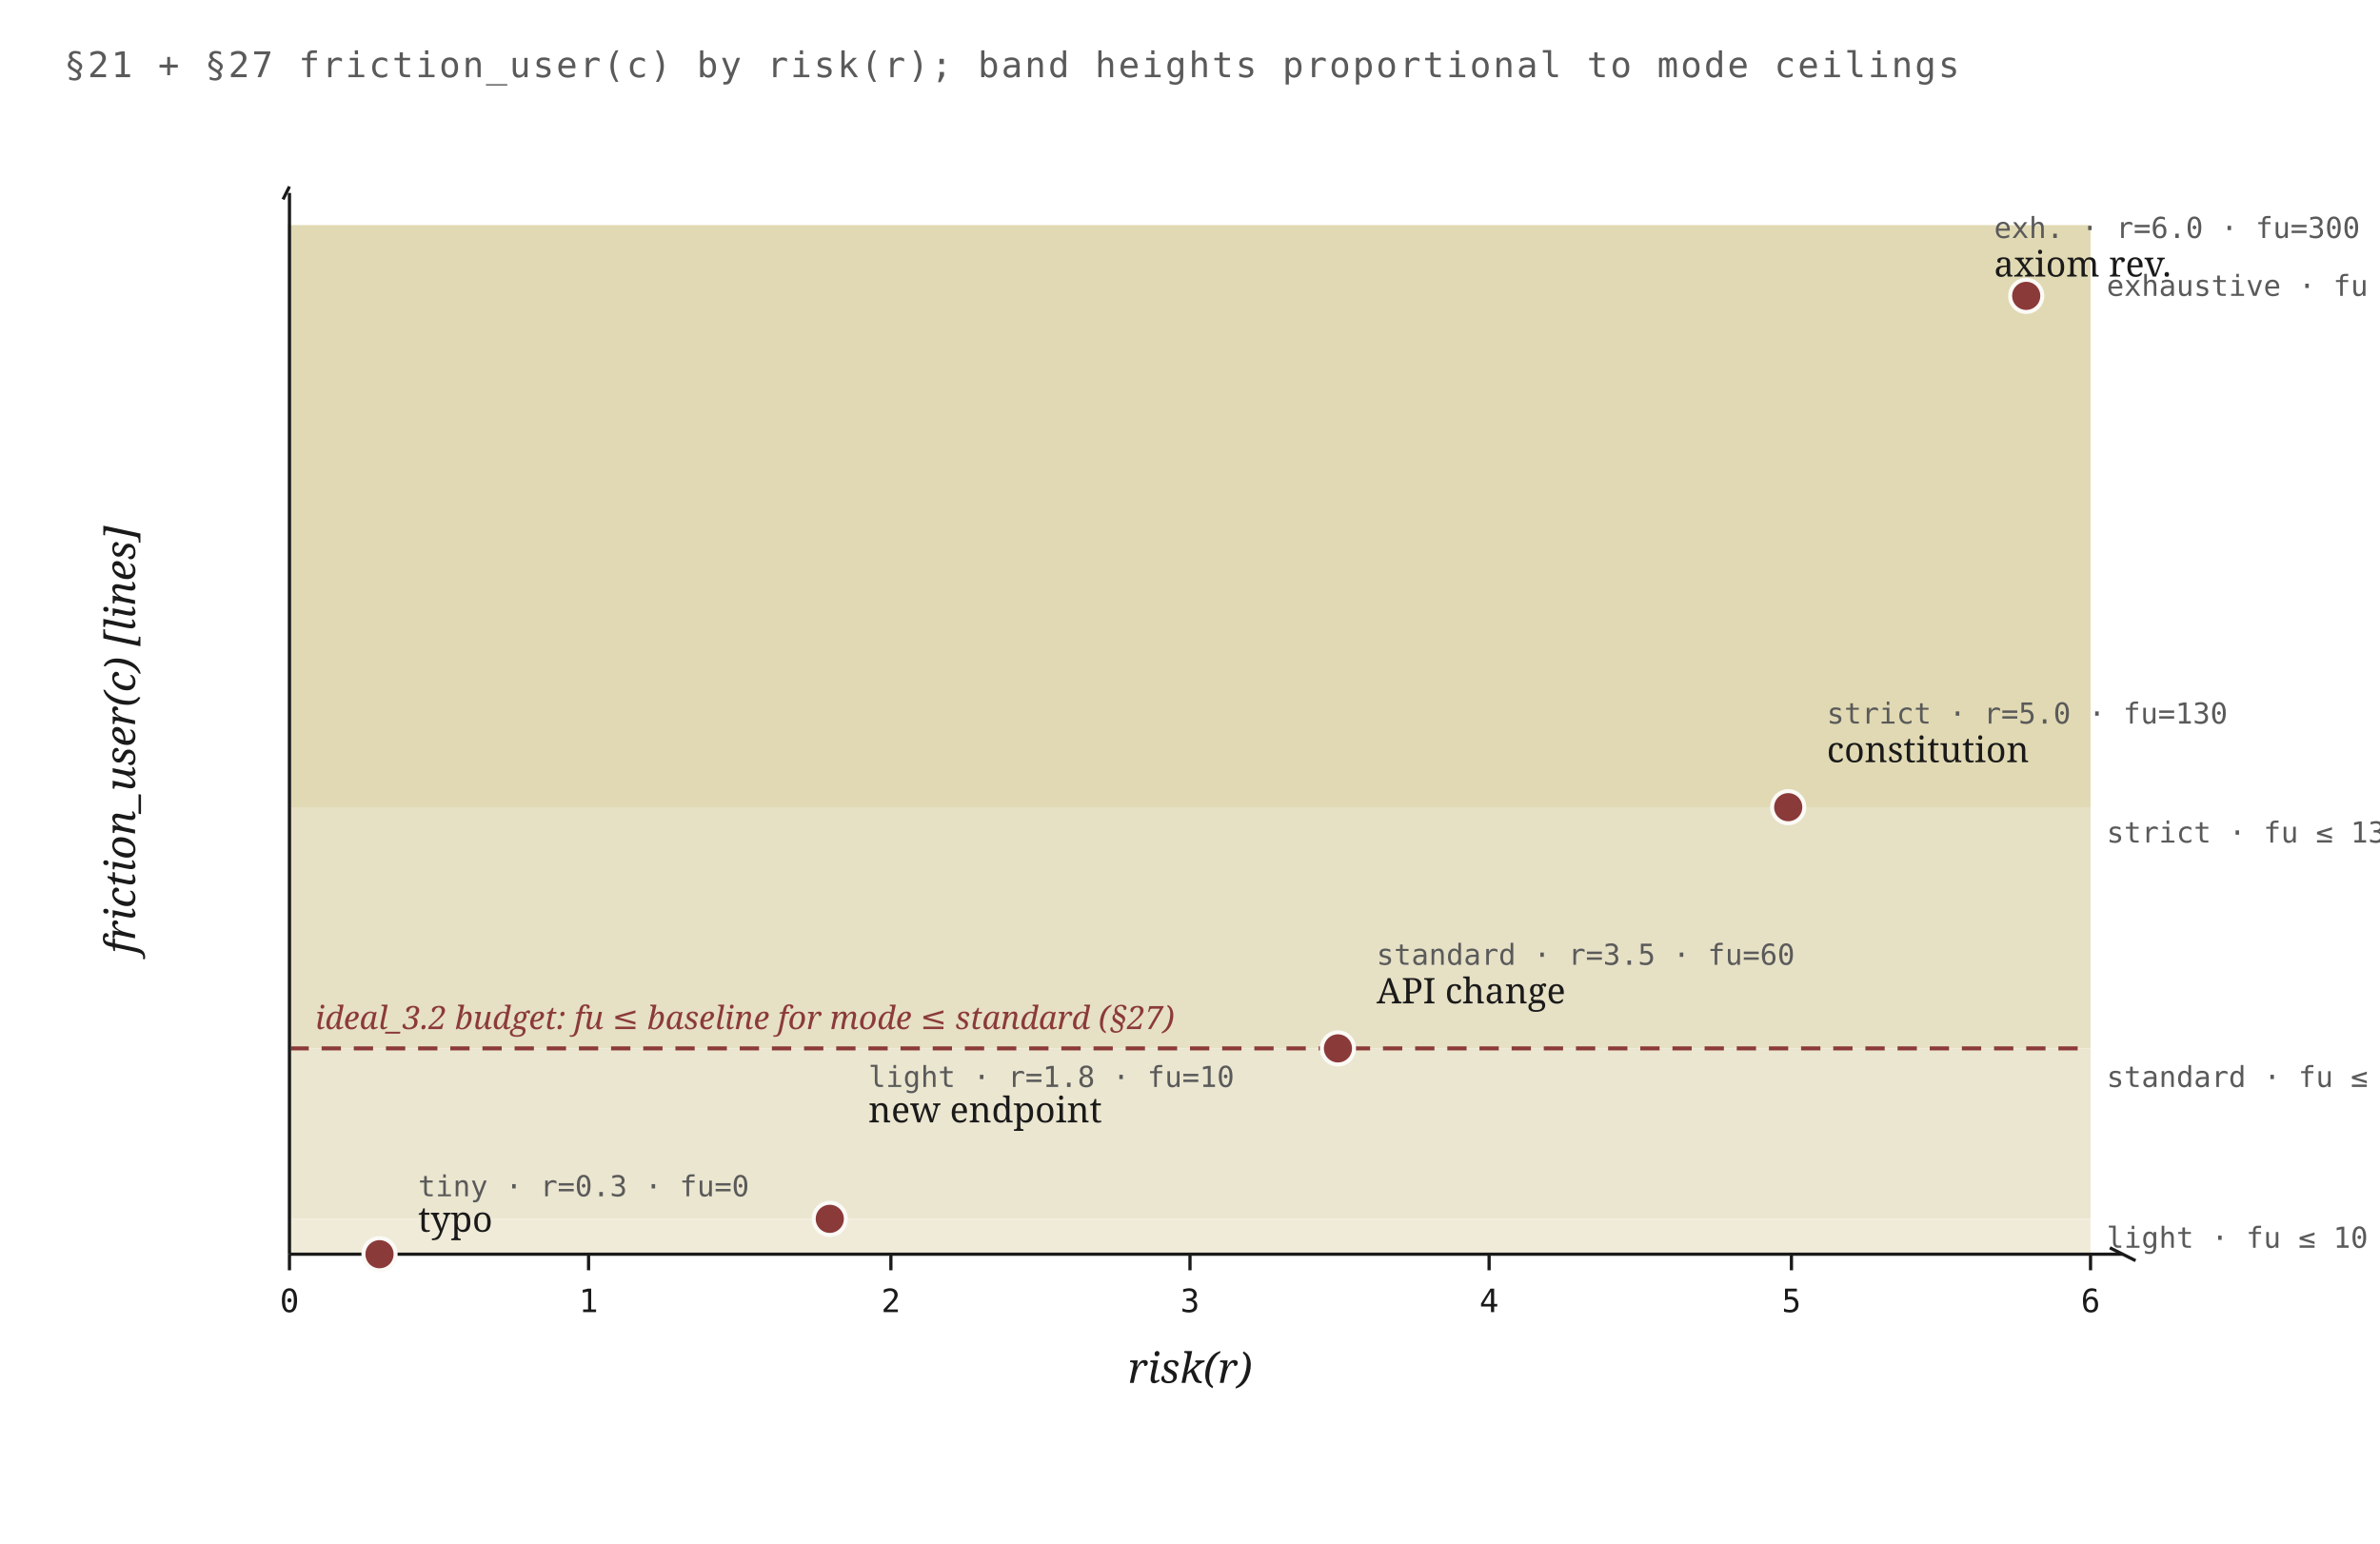
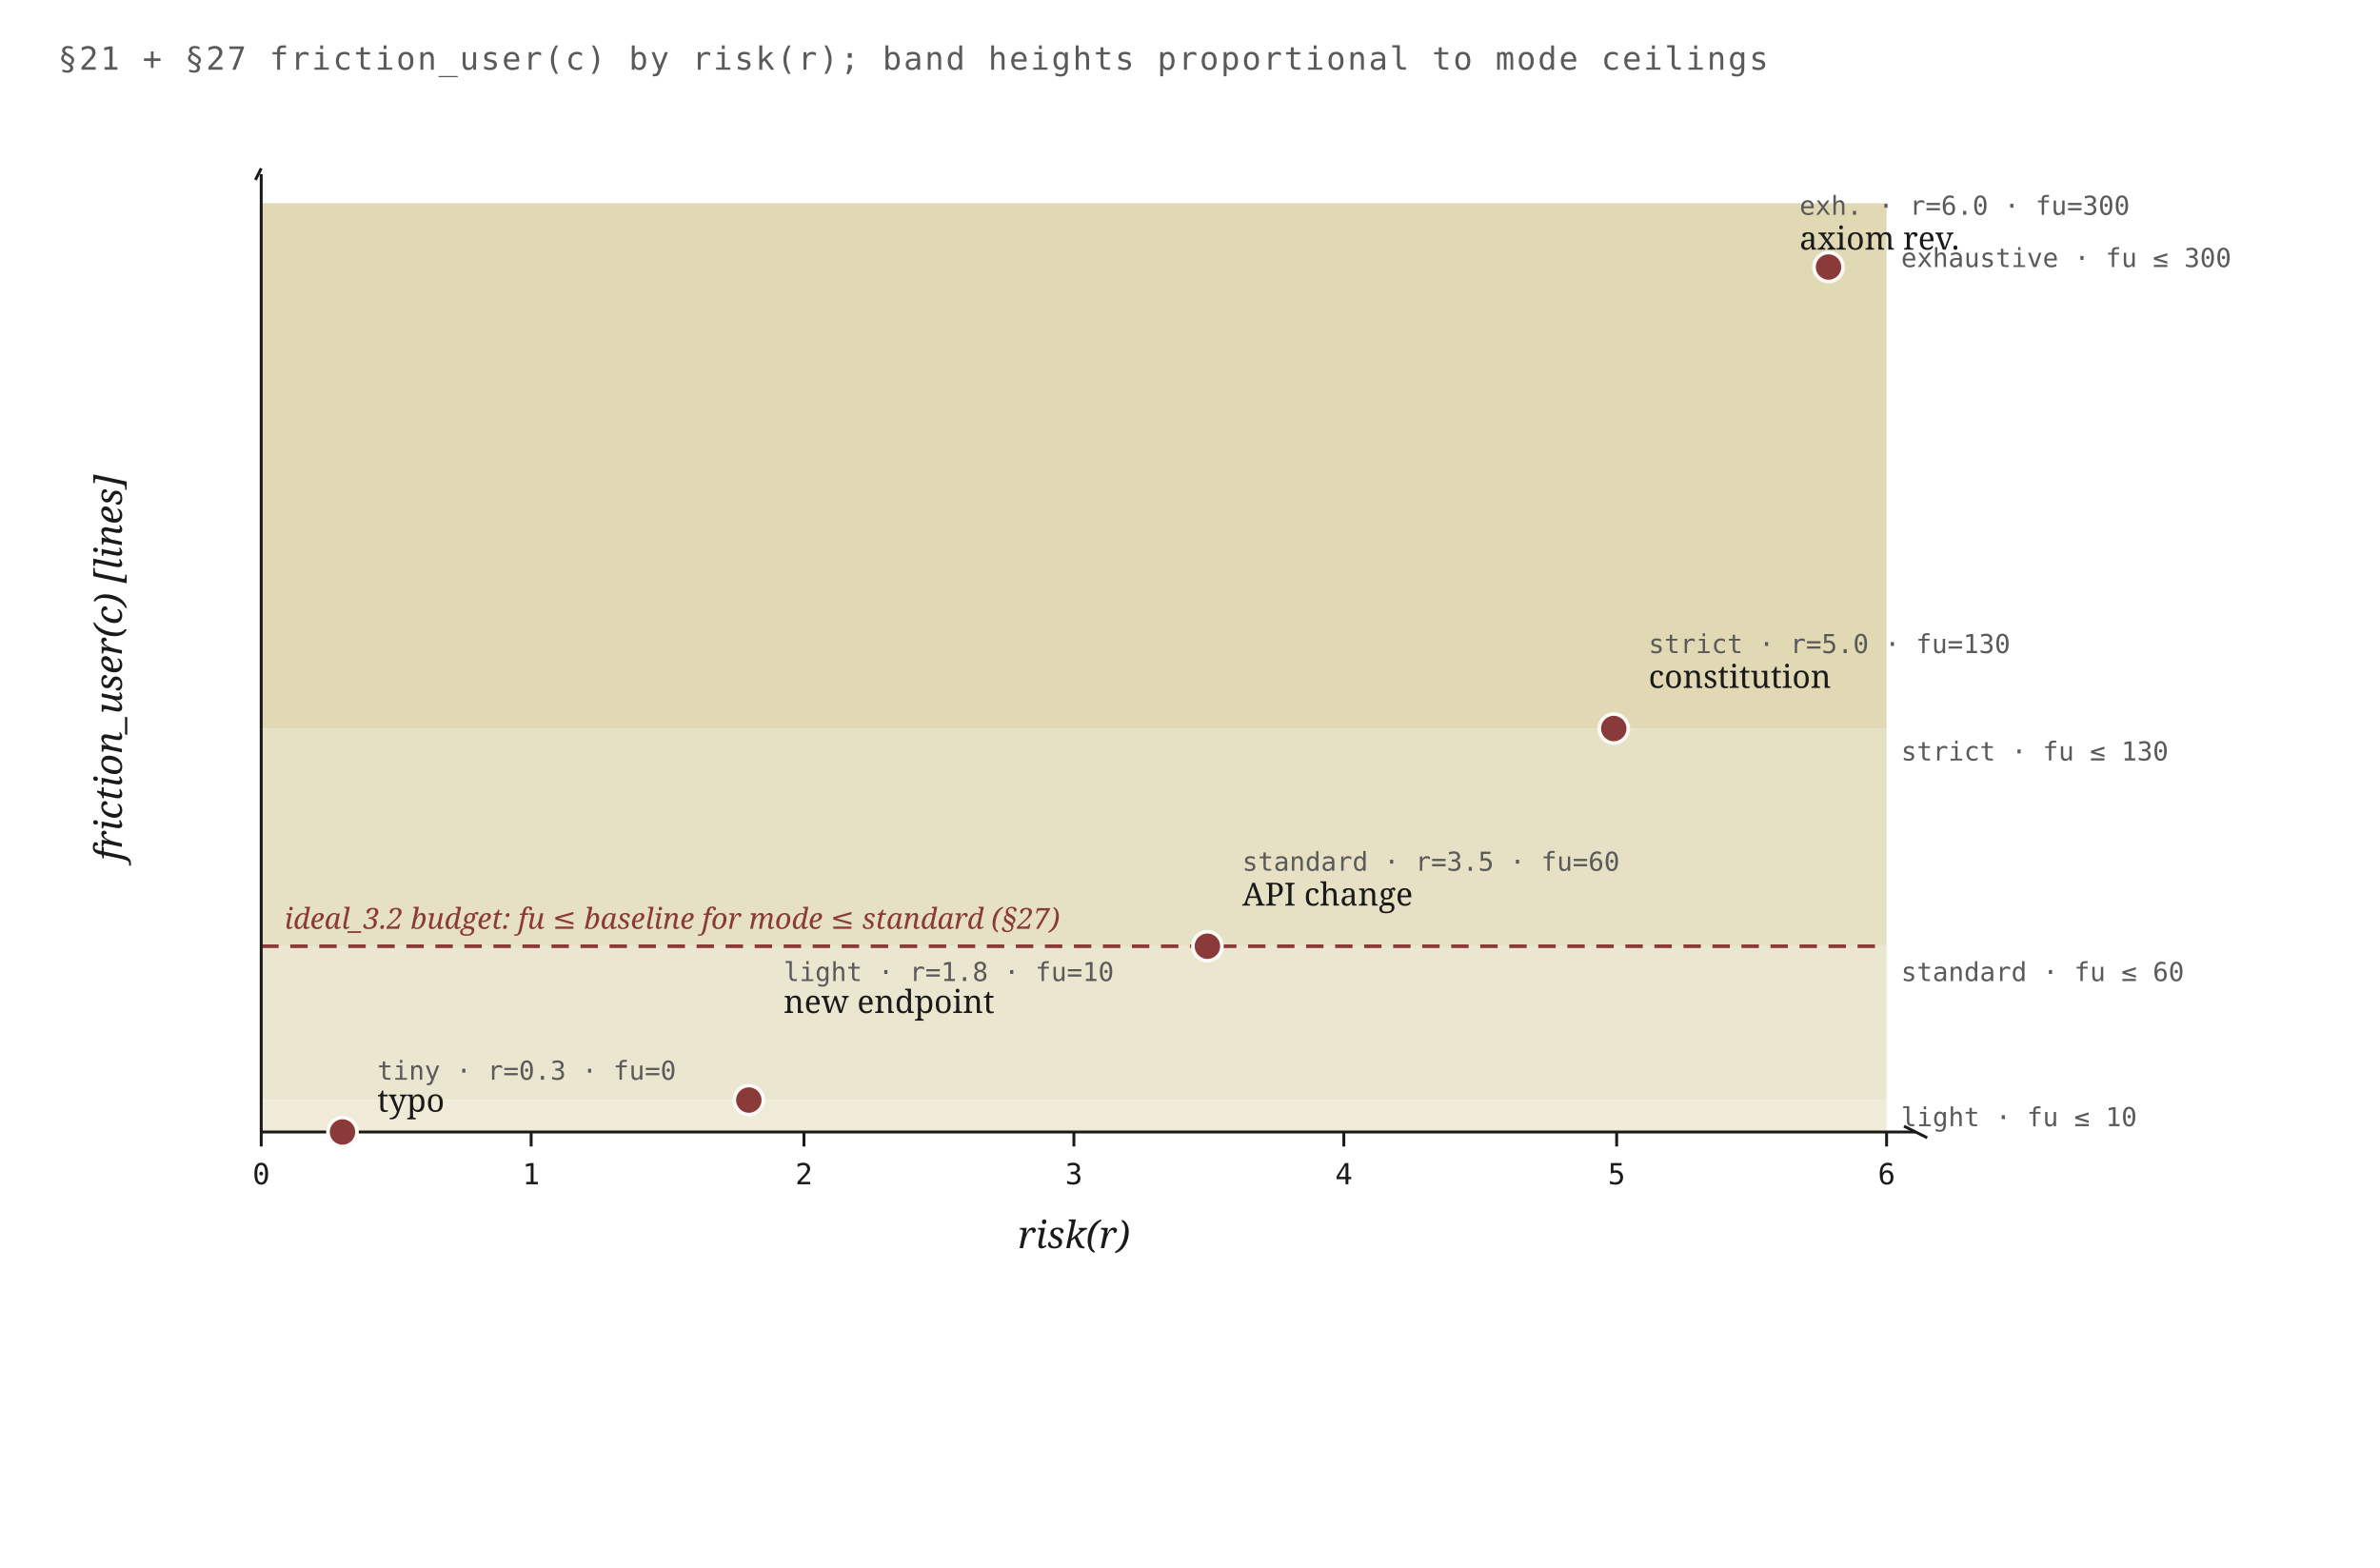
- <svg xmlns="http://www.w3.org/2000/svg" viewBox="0 0 740 480" role="img" aria-labelledby="fe-title" preserveAspectRatio="xMidYMid meet">
+ <svg xmlns="http://www.w3.org/2000/svg" viewBox="0 0 820 540" role="img" aria-labelledby="fe-title" preserveAspectRatio="xMidYMid meet">
  <defs>
    <style>
      .fe-axis { stroke: #1a1a1a; stroke-width: 1; fill: none; }
      .fe-tick { stroke: #1a1a1a; stroke-width: 1; }
      .fe-tick-label { font-family: "SF Mono", Menlo, Consolas, monospace; font-size: 10px; fill: #1a1a1a; text-anchor: middle; }
      .fe-axis-label { font-family: Georgia, "Iowan Old Style", serif; font-size: 13px; fill: #1a1a1a; text-anchor: middle; font-style: italic; }
      .fe-band-tiny      { fill: #f5f0e0; }
      .fe-band-light     { fill: #f0ebd8; }
      .fe-band-standard  { fill: #ebe6d0; }
      .fe-band-strict    { fill: #e6e0c5; }
      .fe-band-exhaustive{ fill: #e0d9b3; }
      .fe-band-label    { font-family: "SF Mono", Menlo, Consolas, monospace; font-size: 9px; fill: #5a5a5a; text-anchor: start; }
      .fe-baseline { stroke: #8b3a3a; stroke-width: 1.25; stroke-dasharray: 6 4; fill: none; }
      .fe-baseline-label { fill: #8b3a3a; font-family: Georgia, "Iowan Old Style", serif; font-size: 10px; font-style: italic; text-anchor: start; }
      .fe-point { fill: #8b3a3a; stroke: #fbfaf6; stroke-width: 1.25; }
      .fe-point-label { font-family: Georgia, "Iowan Old Style", serif; font-size: 11px; fill: #1a1a1a; text-anchor: start; font-weight: 500; }
      .fe-point-mono { font-family: "SF Mono", Menlo, Consolas, monospace; font-size: 9px; fill: #5a5a5a; text-anchor: start; }
      .fe-section { font-family: "SF Mono", Menlo, Consolas, monospace; font-size: 11px; fill: #5a5a5a; letter-spacing: 0.06em; text-anchor: start; }
      .fe-rule { stroke: #d4d0c8; stroke-width: 1; fill: none; }
    </style>
  </defs>
  <text class="fe-section" x="20" y="24">§21 + §27  friction_user(c) by risk(r); band heights proportional to mode ceilings</text>
  <rect class="fe-band-exhaustive" x="90" y="70" width="560" height="181" />
  <rect class="fe-band-strict" x="90" y="251" width="560" height="75" />
  <rect class="fe-band-standard" x="90" y="326" width="560" height="53" />
  <rect class="fe-band-light" x="90" y="379" width="560" height="11" />
  <text class="fe-band-label" x="655" y="92">exhaustive · fu ≤ 300</text>
  <text class="fe-band-label" x="655" y="262">strict · fu ≤ 130</text>
  <text class="fe-band-label" x="655" y="338">standard · fu ≤ 60</text>
  <text class="fe-band-label" x="655" y="388">light · fu ≤ 10</text>
  <line class="fe-baseline" x1="90" y1="326" x2="650" y2="326" />
  <text class="fe-baseline-label" x="98" y="320">ideal_3.2 budget: fu ≤ baseline for mode ≤ standard (§27)</text>
  <line class="fe-rule" x1="90" y1="70" x2="90" y2="390" />
  <line class="fe-axis" x1="90" y1="390" x2="90" y2="60" />
  <line class="fe-axis" x1="88" y1="62" x2="90" y2="58" />
  <line class="fe-axis" x1="90" y1="390" x2="660" y2="390" />
  <line class="fe-axis" x1="656" y1="388" x2="664" y2="392" />
  <line class="fe-tick" x1="90" y1="390" x2="90" y2="395" />
  <text class="fe-tick-label" x="90" y="408">0</text>
  <line class="fe-tick" x1="183" y1="390" x2="183" y2="395" />
  <text class="fe-tick-label" x="183" y="408">1</text>
  <line class="fe-tick" x1="277" y1="390" x2="277" y2="395" />
  <text class="fe-tick-label" x="277" y="408">2</text>
  <line class="fe-tick" x1="370" y1="390" x2="370" y2="395" />
  <text class="fe-tick-label" x="370" y="408">3</text>
  <line class="fe-tick" x1="463" y1="390" x2="463" y2="395" />
  <text class="fe-tick-label" x="463" y="408">4</text>
  <line class="fe-tick" x1="557" y1="390" x2="557" y2="395" />
  <text class="fe-tick-label" x="557" y="408">5</text>
  <line class="fe-tick" x1="650" y1="390" x2="650" y2="395" />
  <text class="fe-tick-label" x="650" y="408">6</text>
  <text class="fe-axis-label" x="370" y="430">risk(r)</text>
  <text class="fe-axis-label" x="42" y="230" transform="rotate(-90,42,230)">friction_user(c) [lines]</text>
  <g>
    <circle class="fe-point" cx="118" cy="390" r="5" />
    <text class="fe-point-label" x="130" y="383">typo</text>
    <text class="fe-point-mono" x="130" y="372">tiny · r=0.3 · fu=0</text>
  </g>
  <g>
    <circle class="fe-point" cx="258" cy="379" r="5" />
    <text class="fe-point-label" x="270" y="349">new endpoint</text>
    <text class="fe-point-mono" x="270" y="338">light · r=1.8 · fu=10</text>
  </g>
  <g>
    <circle class="fe-point" cx="416" cy="326" r="5" />
    <text class="fe-point-label" x="428" y="312">API change</text>
    <text class="fe-point-mono" x="428" y="300">standard · r=3.5 · fu=60</text>
  </g>
  <g>
    <circle class="fe-point" cx="556" cy="251" r="5" />
    <text class="fe-point-label" x="568" y="237">constitution</text>
    <text class="fe-point-mono" x="568" y="225">strict · r=5.0 · fu=130</text>
  </g>
  <g>
    <circle class="fe-point" cx="630" cy="92" r="5" />
    <text class="fe-point-label" x="620" y="86" text-anchor="end">axiom rev.</text>
    <text class="fe-point-mono" x="620" y="74" text-anchor="end">exh. · r=6.0 · fu=300</text>
  </g>
</svg>
